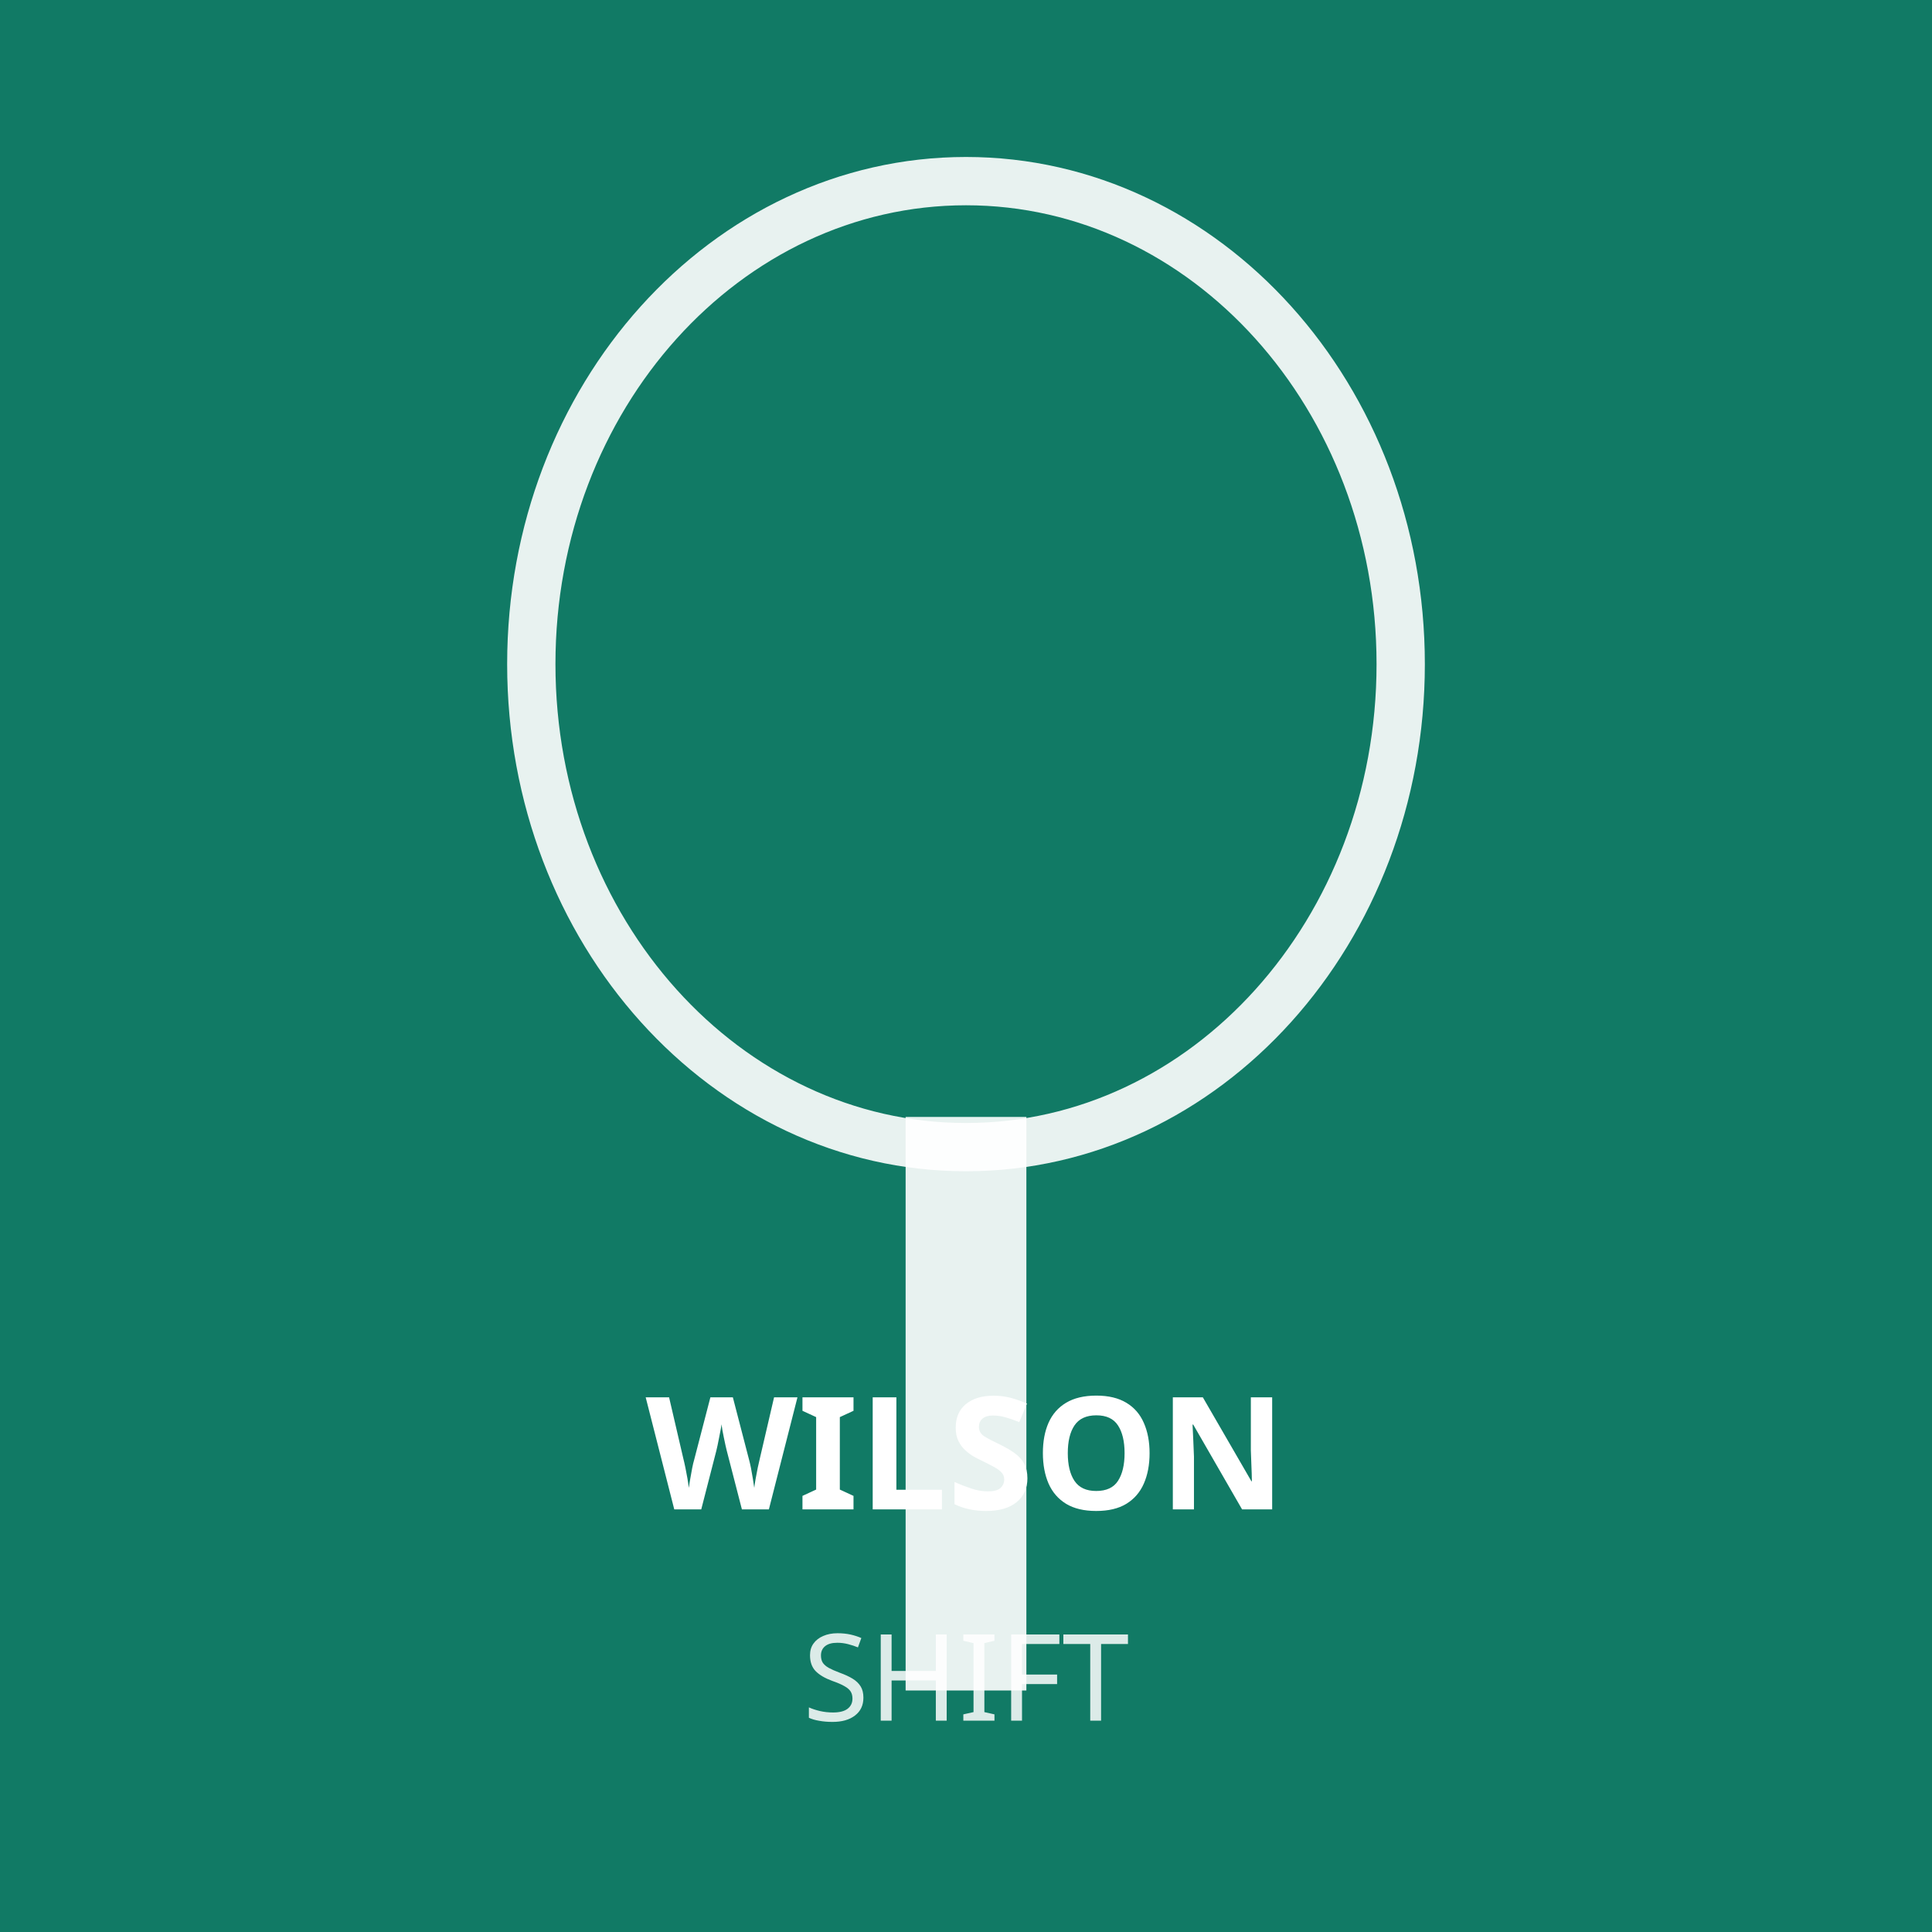
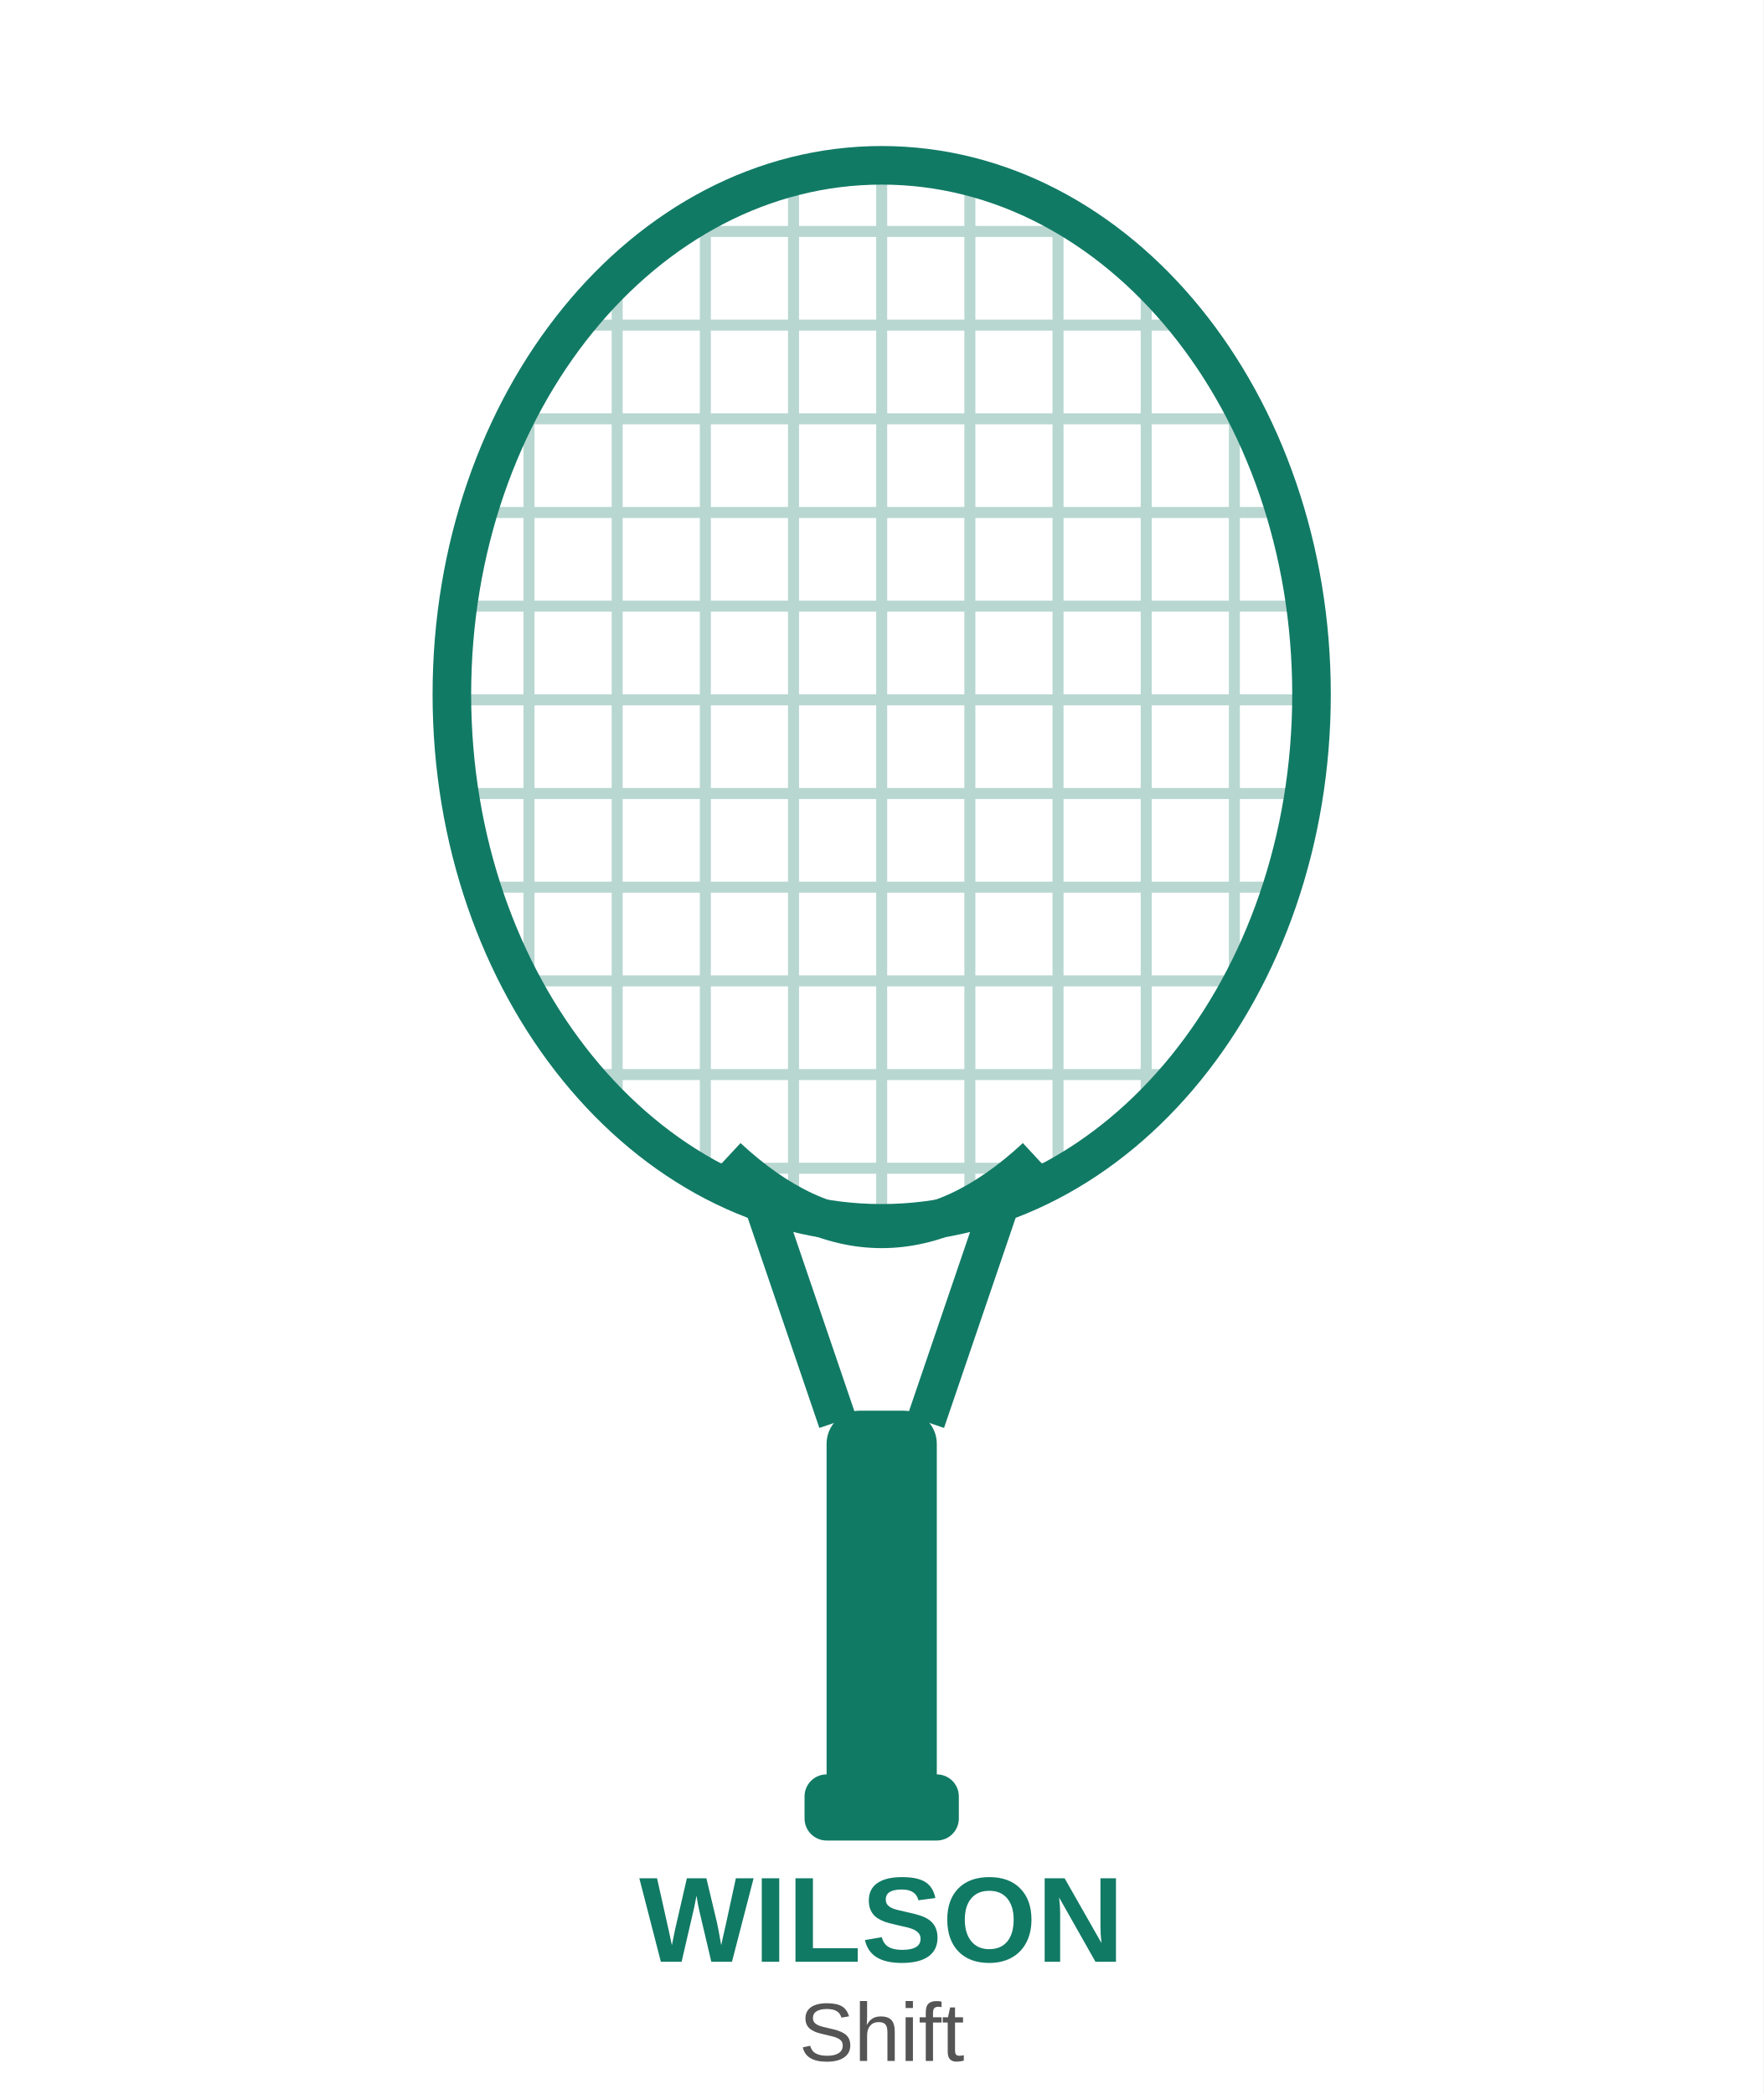
- <svg xmlns="http://www.w3.org/2000/svg" width="320" height="320" viewBox="0 0 320 320">
-   <rect width="320" height="320" fill="#117a65" />
-   <ellipse cx="160" cy="110" rx="72" ry="80" fill="none" stroke="#ffffff" stroke-width="8" opacity="0.9" />
-   <rect x="150" y="185" width="20" height="95" fill="#ffffff" opacity="0.9" />
-   <text x="160" y="250" font-family="sans-serif" font-size="26" font-weight="bold" fill="#ffffff" text-anchor="middle">WILSON</text>
-   <text x="160" y="285" font-family="sans-serif" font-size="20" fill="#ffffff" text-anchor="middle" opacity="0.85">SHIFT</text>
+ <svg xmlns="http://www.w3.org/2000/svg" width="320" height="380" viewBox="0 0 320 380">
+   <rect width="320" height="380" fill="#ffffff" />
+   <defs>
+     <clipPath id="h">
+       <ellipse cx="160" cy="126" rx="78" ry="96" />
+     </clipPath>
+   </defs>
+   <g clip-path="url(#h)" stroke="#117a65" stroke-width="2" opacity="0.3">
+     <line x1="96" y1="32" x2="96" y2="220" />
+     <line x1="112" y1="32" x2="112" y2="220" />
+     <line x1="128" y1="32" x2="128" y2="220" />
+     <line x1="144" y1="32" x2="144" y2="220" />
+     <line x1="160" y1="32" x2="160" y2="220" />
+     <line x1="176" y1="32" x2="176" y2="220" />
+     <line x1="192" y1="32" x2="192" y2="220" />
+     <line x1="208" y1="32" x2="208" y2="220" />
+     <line x1="224" y1="32" x2="224" y2="220" />
+     <line x1="82" y1="42" x2="238" y2="42" />
+     <line x1="82" y1="59" x2="238" y2="59" />
+     <line x1="82" y1="76" x2="238" y2="76" />
+     <line x1="82" y1="93" x2="238" y2="93" />
+     <line x1="82" y1="110" x2="238" y2="110" />
+     <line x1="82" y1="127" x2="238" y2="127" />
+     <line x1="82" y1="144" x2="238" y2="144" />
+     <line x1="82" y1="161" x2="238" y2="161" />
+     <line x1="82" y1="178" x2="238" y2="178" />
+     <line x1="82" y1="195" x2="238" y2="195" />
+     <line x1="82" y1="212" x2="238" y2="212" />
+   </g>
+   <ellipse cx="160" cy="126" rx="78" ry="96" fill="none" stroke="#117a65" stroke-width="7" />
+   <path d="M132,210 Q160,236 188,210" fill="none" stroke="#117a65" stroke-width="7" />
+   <path d="M137,214 L152,258 M183,214 L168,258" fill="none" stroke="#117a65" stroke-width="7" />
+   <rect x="150" y="256" width="20" height="72" rx="6" fill="#117a65" />
+   <rect x="146" y="322" width="28" height="12" rx="4" fill="#117a65" />
+   <text x="160" y="356" font-family="Arial, sans-serif" font-size="22" font-weight="bold" fill="#117a65" text-anchor="middle">WILSON</text>
+   <text x="160" y="374" font-family="Arial, sans-serif" font-size="15" fill="#555555" text-anchor="middle">Shift</text>
</svg>
